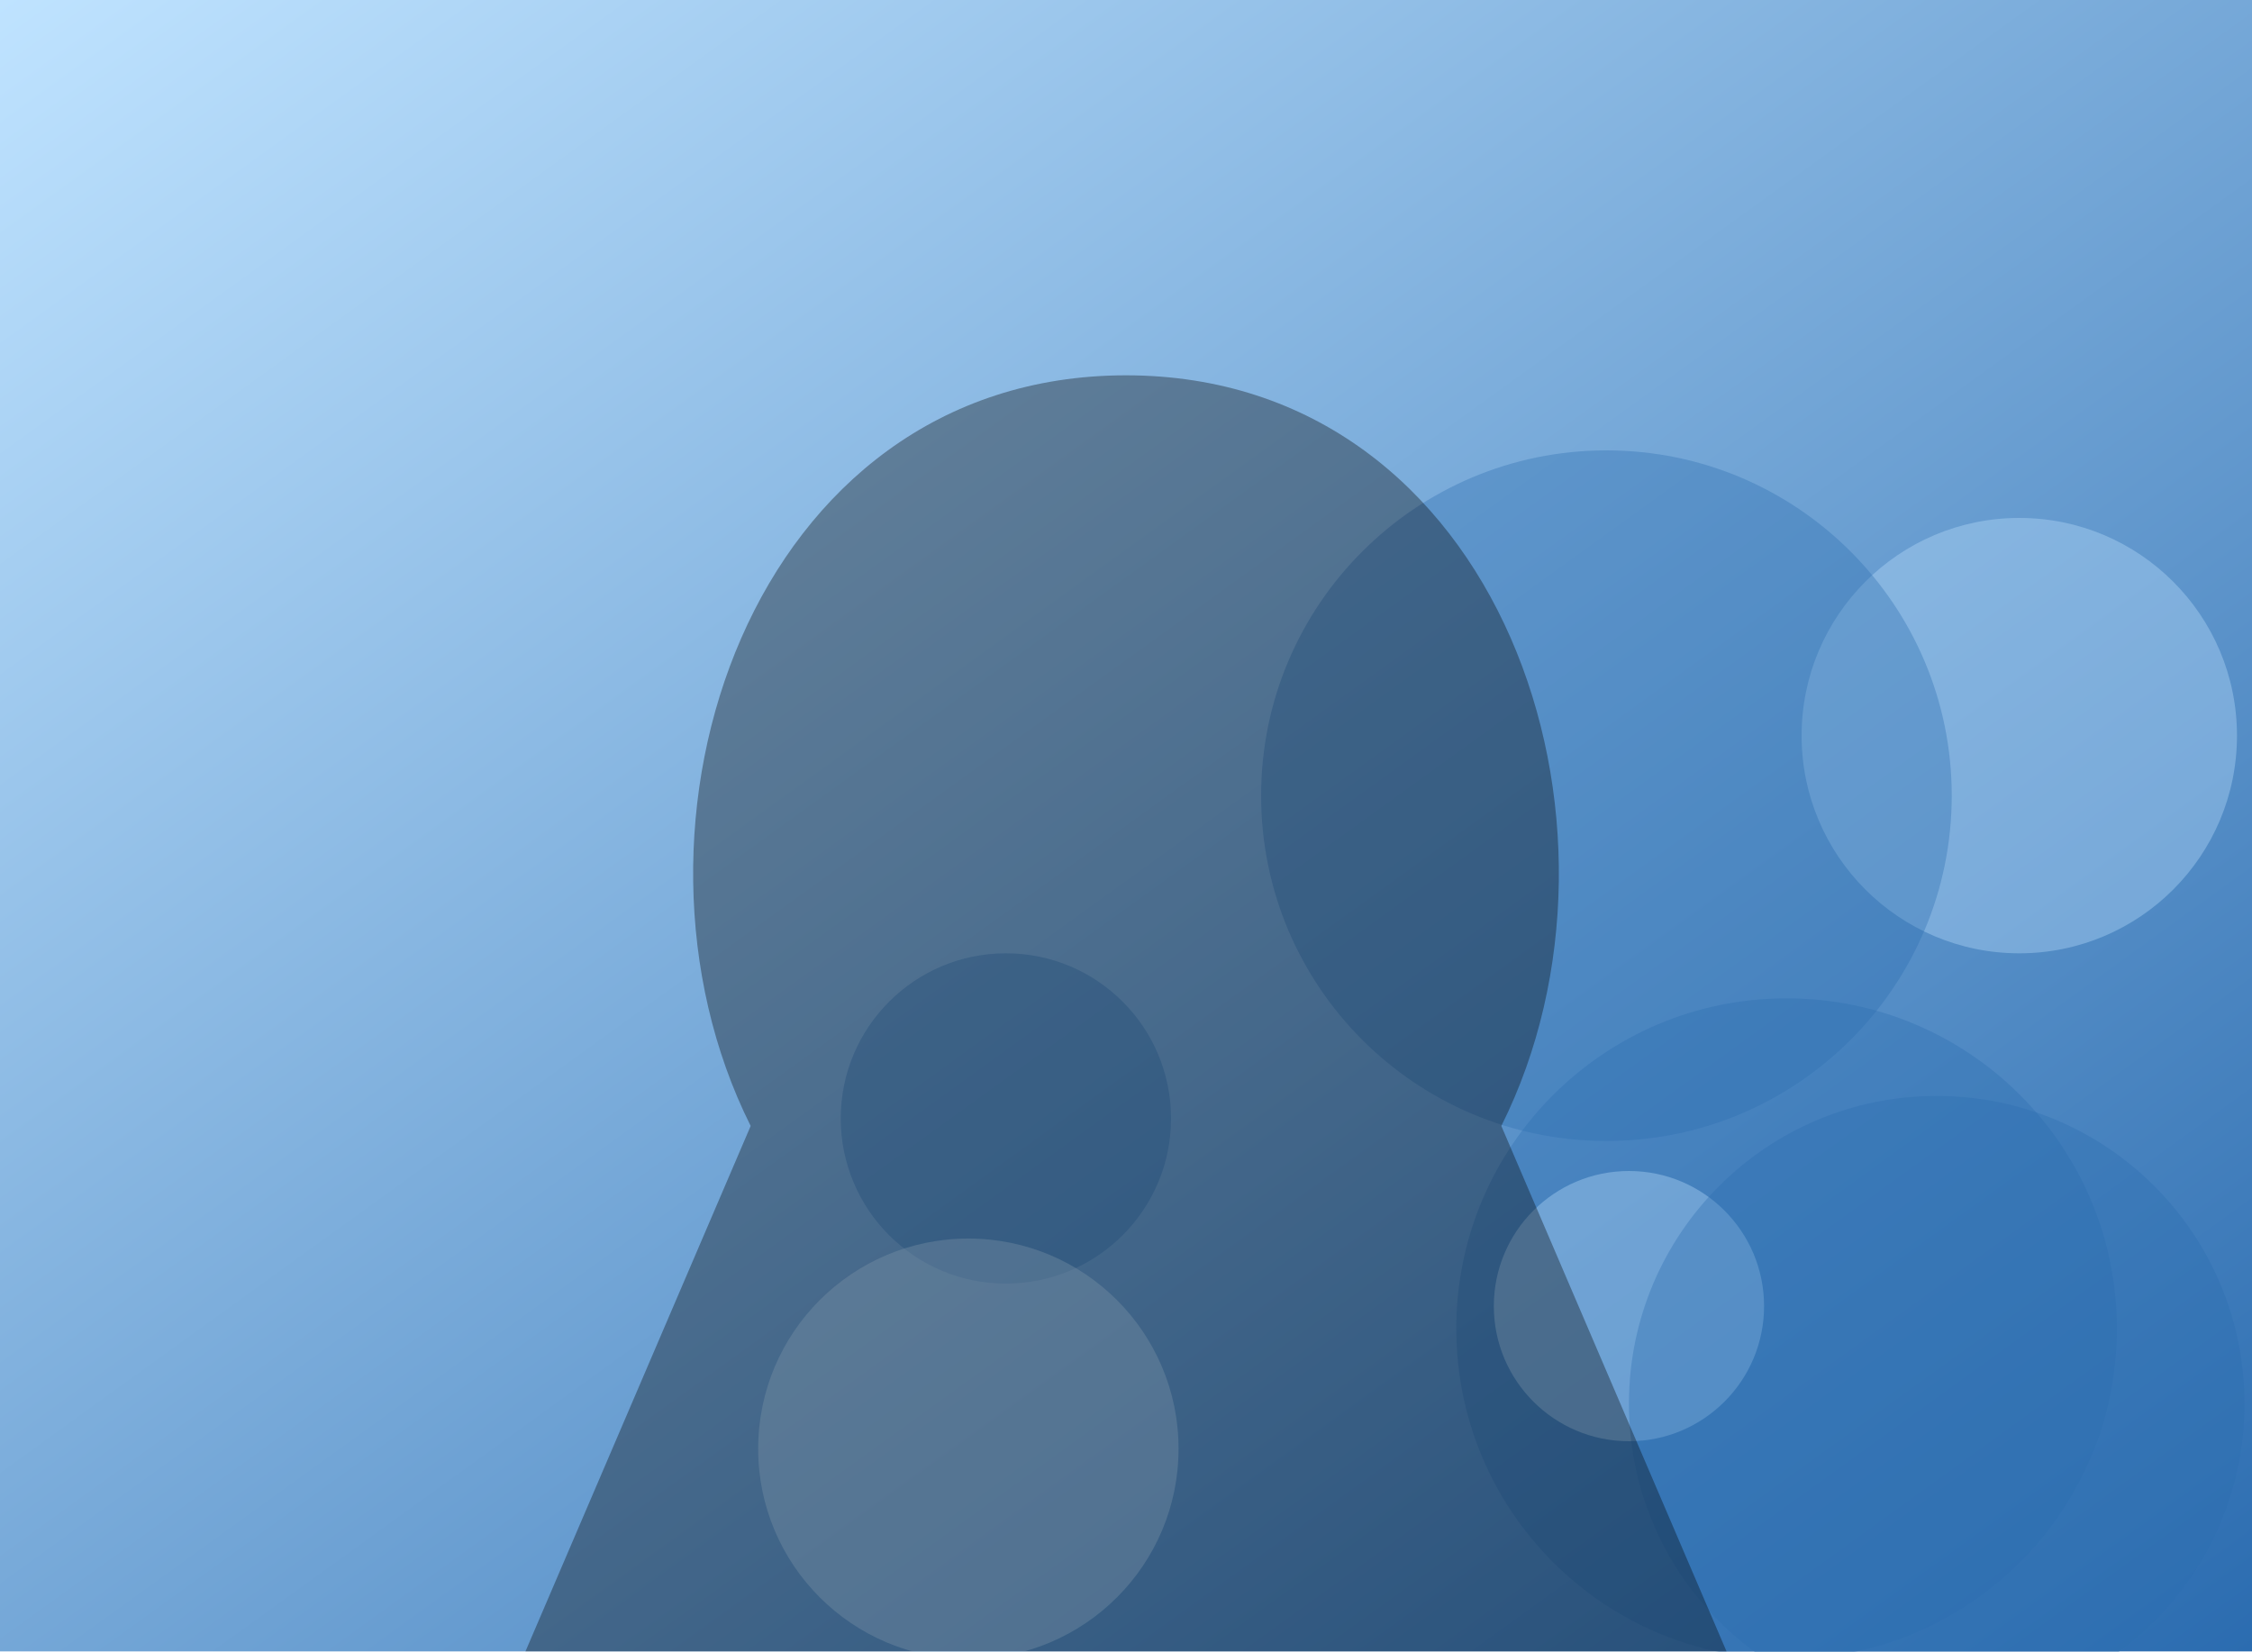
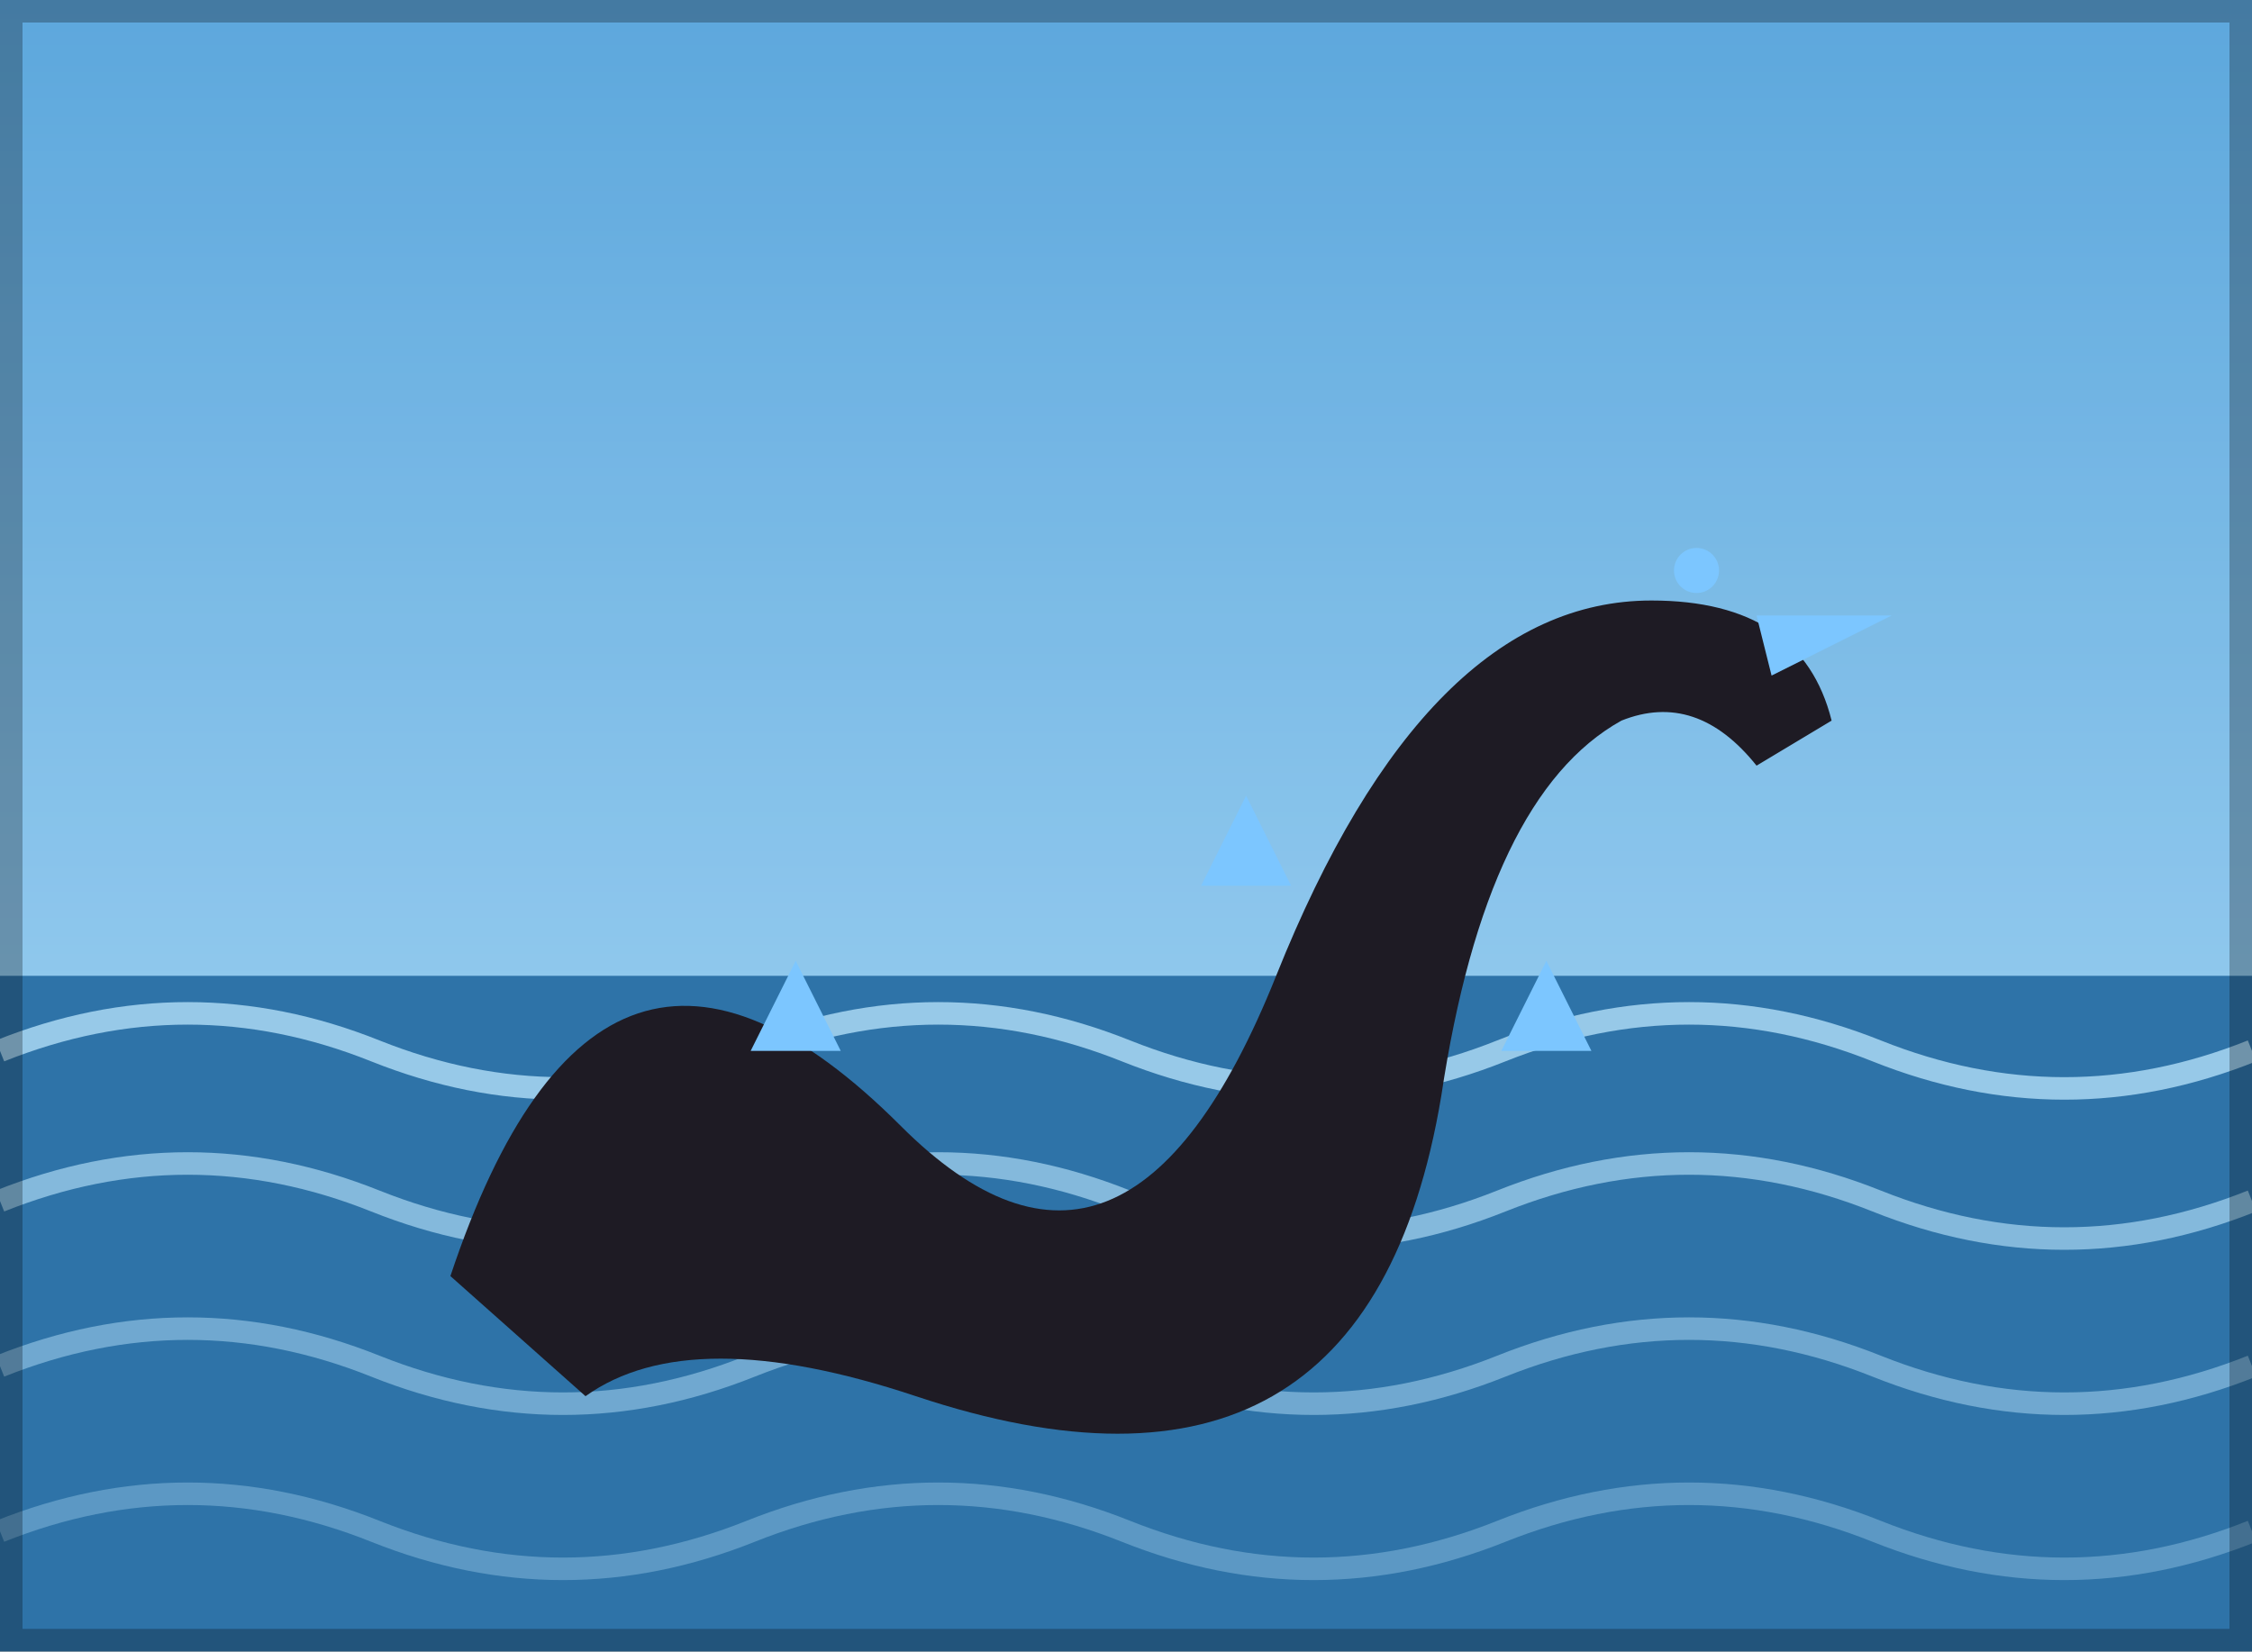
<svg xmlns="http://www.w3.org/2000/svg" viewBox="0 0 300 220">
  <defs>
-     <linearGradient id="g" x1="0" y1="0" x2="1" y2="1">
-       <stop offset="0" stop-color="#bfe3ff" />
-       <stop offset="1" stop-color="#2b6cb0" />
+     <linearGradient id="s" x1="0" y1="0" x2="0" y2="1">
+       <stop offset="0" stop-color="#5fa8d8" />
+       <stop offset="1" stop-color="#bfe6f7" />
    </linearGradient>
  </defs>
-   <rect width="300" height="220" fill="url(#g)" />
-   <circle cx="238" cy="177" r="44" fill="#2b6cb0" opacity="0.35" />
-   <circle cx="269" cy="98" r="29" fill="#bfe3ff" opacity="0.35" />
-   <circle cx="134" cy="149" r="22" fill="#2b6cb0" opacity="0.35" />
-   <circle cx="217" cy="174" r="18" fill="#bfe3ff" opacity="0.35" />
-   <circle cx="258" cy="187" r="41" fill="#2b6cb0" opacity="0.35" />
-   <circle cx="129" cy="193" r="28" fill="#bfe3ff" opacity="0.35" />
-   <circle cx="214" cy="106" r="46" fill="#2b6cb0" opacity="0.35" />
-   <path d="M150 50 C200 50 220 110 200 150 L230 220 L70 220 L100 150 C80 110 100 50 150 50 Z" fill="#0005" />
+   <rect width="300" height="220" fill="url(#s)" />
+   <rect y="130" width="300" height="90" fill="#2a6d9c" />
+   <path d="M0 140 q25 -10 50 0 t50 0 t50 0 t50 0 t50 0 t50 0" stroke="#bfe6f7" stroke-width="3" fill="none" opacity="0.8" />
+   <path d="M0 160 q25 -10 50 0 t50 0 t50 0 t50 0 t50 0 t50 0" stroke="#bfe6f7" stroke-width="3" fill="none" opacity="0.65" />
+   <path d="M0 182 q25 -10 50 0 t50 0 t50 0 t50 0 t50 0 t50 0" stroke="#bfe6f7" stroke-width="3" fill="none" opacity="0.5" />
+   <path d="M0 204 q25 -10 50 0 t50 0 t50 0 t50 0 t50 0 t50 0" stroke="#bfe6f7" stroke-width="3" fill="none" opacity="0.35" />
+   <rect width="300" height="220" fill="#4aa0ff" opacity=".12" />
+   <g>
+     <path d="M60 170 q20 -60 60 -20 q30 30 50 -20 q20 -50 50 -50 q20 0 24 16 l-10 6 q-8 -10 -18 -6 q-18 10 -24 50 q-10 60 -70 40 q-30 -10 -44 0z" fill="#1e1b24" />
+     <path d="M234 82 l18 0 l-16 8z" fill="#7cc6ff" />
+     <circle cx="226" cy="76" r="3" fill="#7cc6ff" />
+     <path d="M100 140 l6 -12 l6 12" fill="#7cc6ff" />
+     <path d="M160 118 l6 -12 l6 12" fill="#7cc6ff" />
+     <path d="M200 140 l6 -12 l6 12" fill="#7cc6ff" />
+   </g>
+   <rect width="300" height="220" fill="none" stroke="#0004" stroke-width="6" />
</svg>
